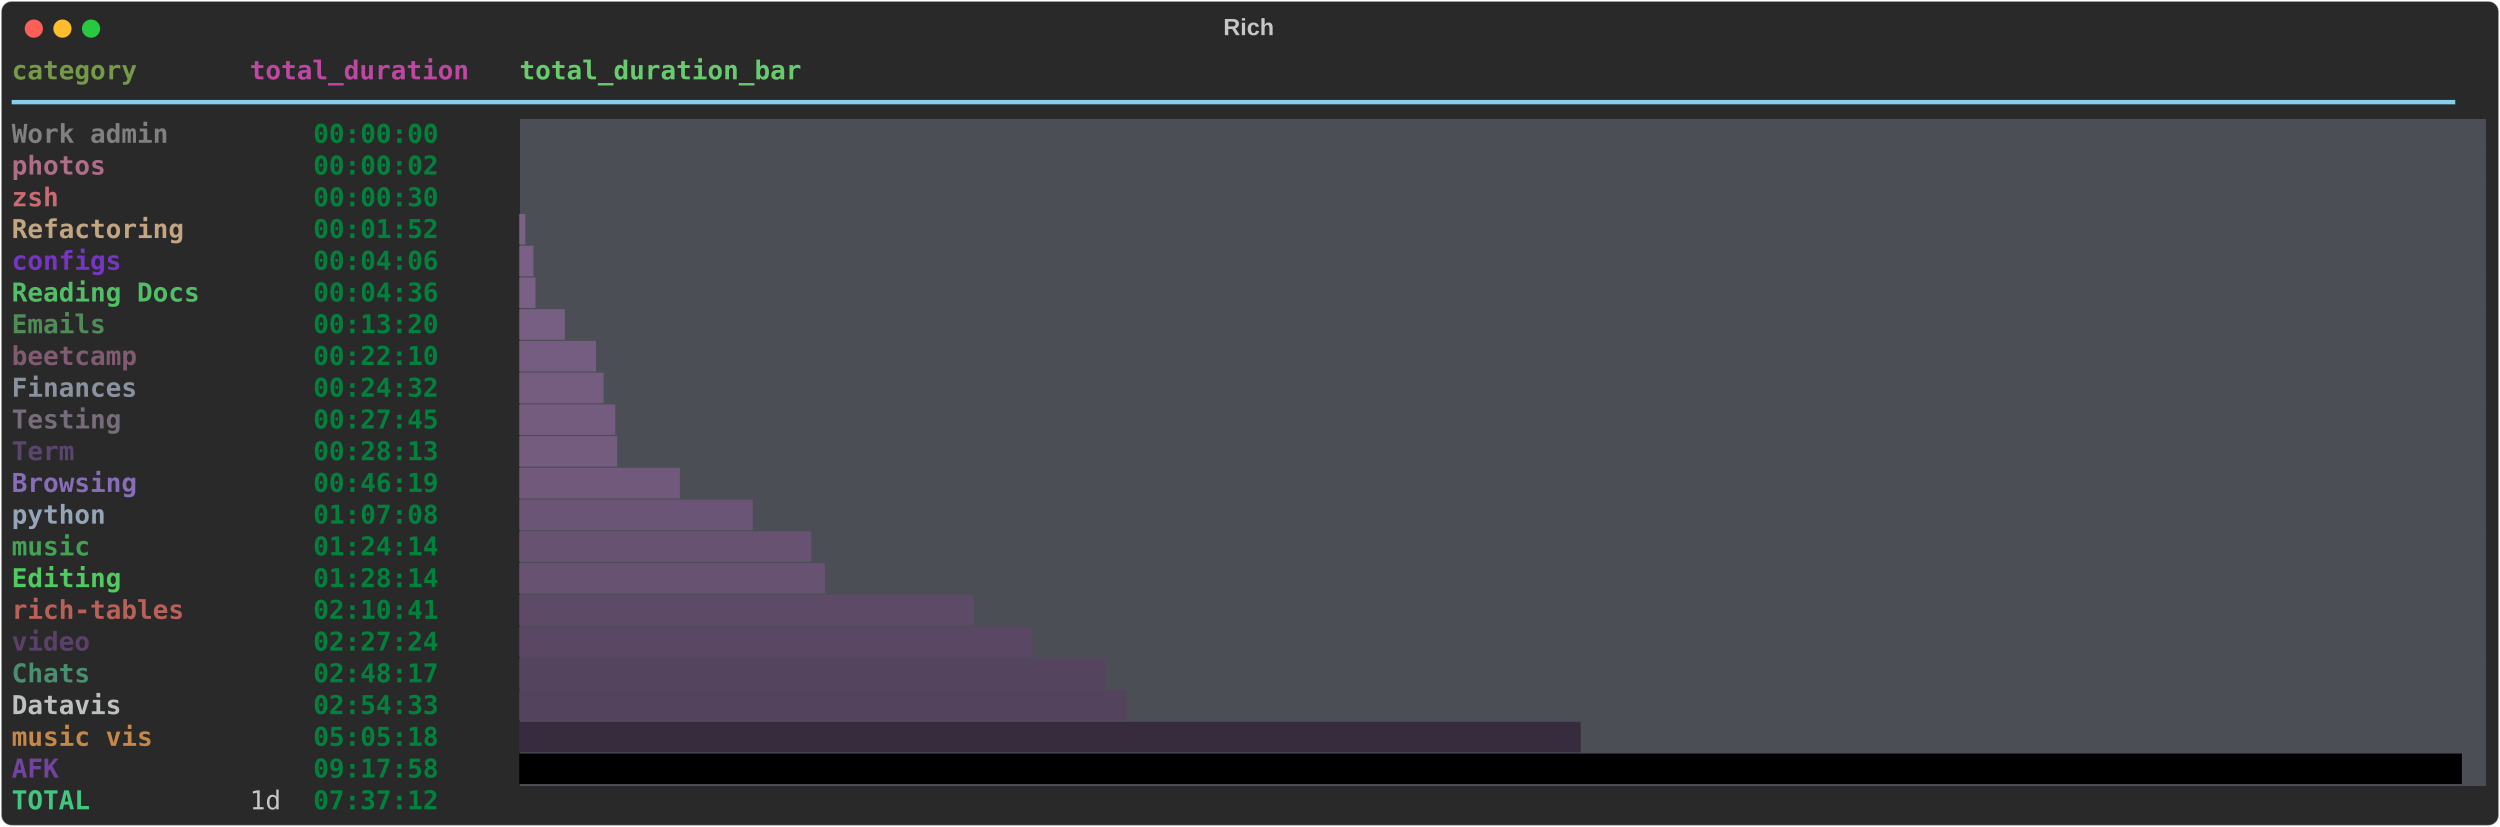
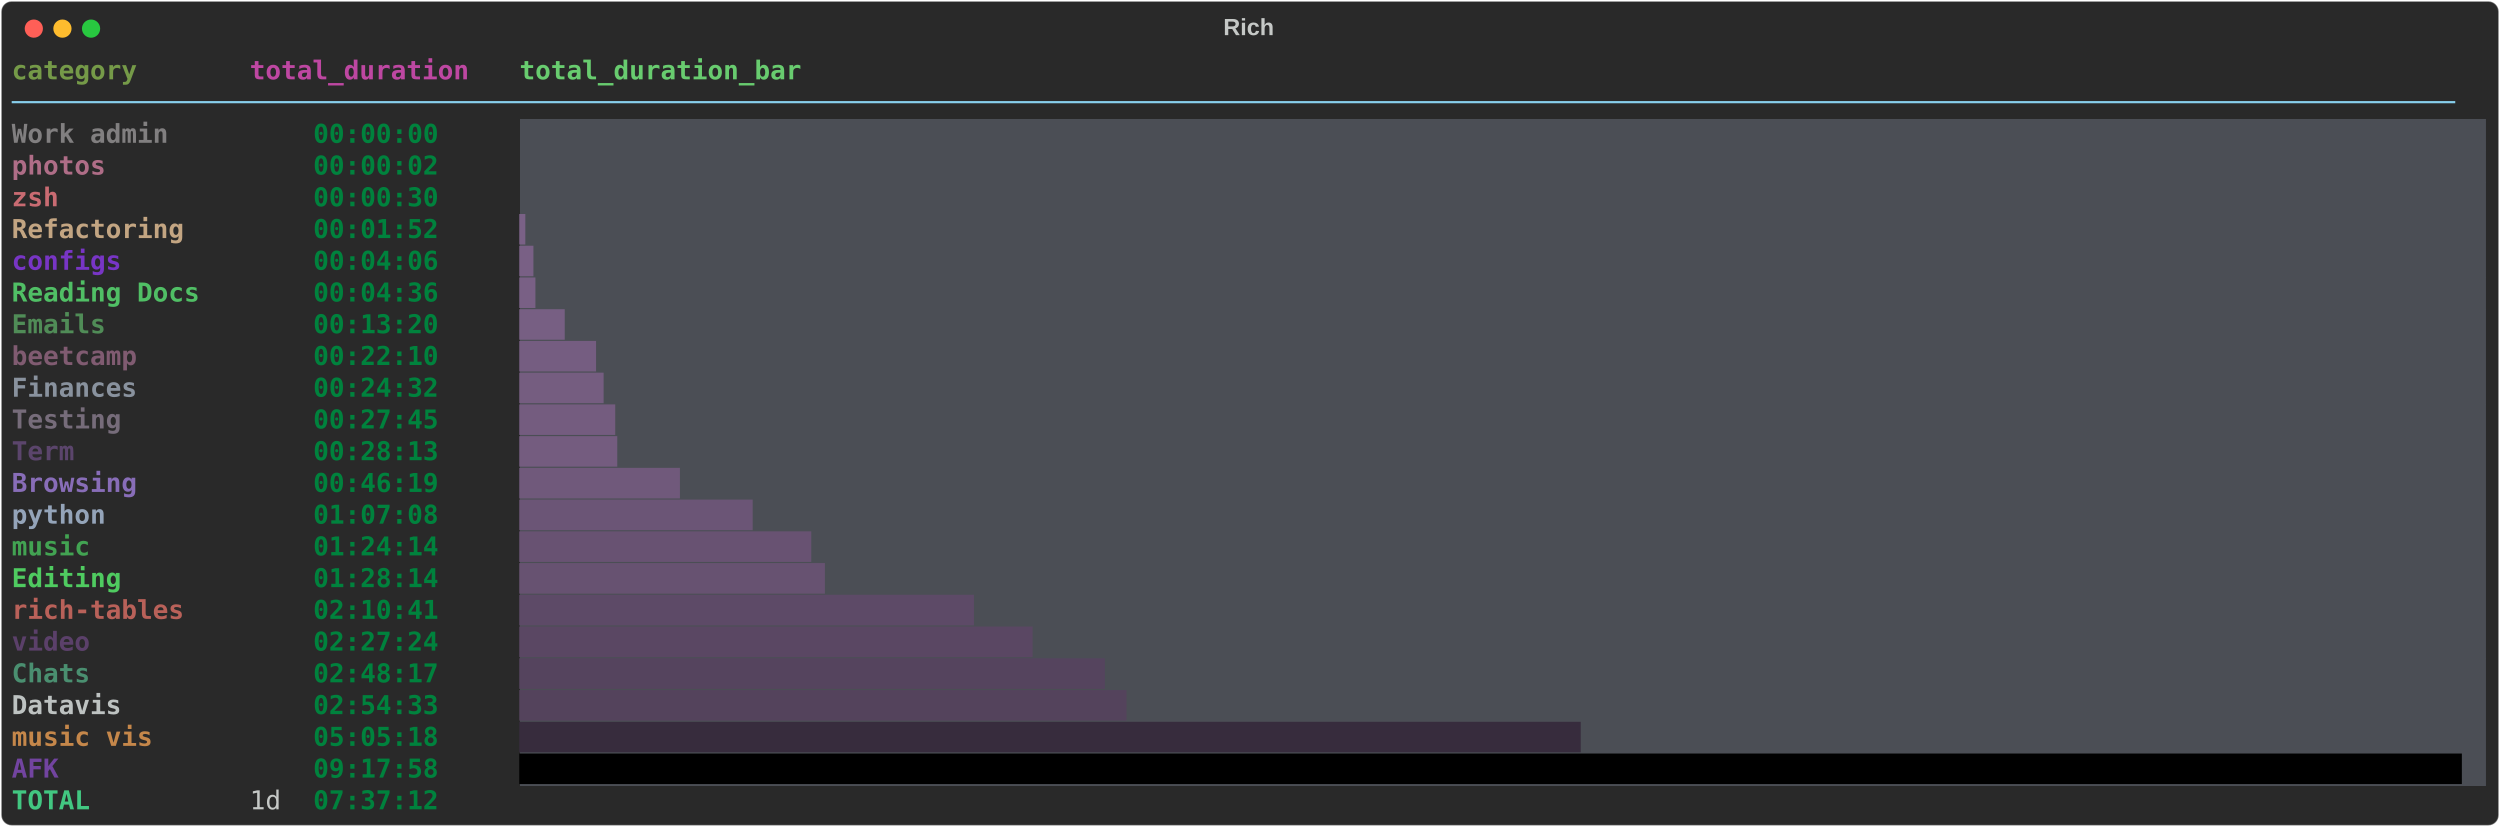
<svg xmlns="http://www.w3.org/2000/svg" class="rich-terminal" viewBox="0 0 1922 635.6">
  <style>

    @font-face {
        font-family: "Fira Code";
        src: local("FiraCode-Regular"),
                url("https://cdnjs.cloudflare.com/ajax/libs/firacode/6.2.0/woff2/FiraCode-Regular.woff2") format("woff2"),
                url("https://cdnjs.cloudflare.com/ajax/libs/firacode/6.2.0/woff/FiraCode-Regular.woff") format("woff");
        font-style: normal;
        font-weight: 400;
    }
    @font-face {
        font-family: "Fira Code";
        src: local("FiraCode-Bold"),
                url("https://cdnjs.cloudflare.com/ajax/libs/firacode/6.2.0/woff2/FiraCode-Bold.woff2") format("woff2"),
                url("https://cdnjs.cloudflare.com/ajax/libs/firacode/6.2.0/woff/FiraCode-Bold.woff") format("woff");
        font-style: bold;
        font-weight: 700;
    }

-     .terminal-1053152370-matrix {
+     .terminal-919655382-matrix {
        font-family: Fira Code, monospace;
        font-size: 20px;
        line-height: 24.4px;
        font-variant-east-asian: full-width;
    }

-     .terminal-1053152370-title {
+     .terminal-919655382-title {
        font-size: 18px;
        font-weight: bold;
        font-family: arial;
    }

-     .terminal-1053152370-r1 { fill: #759a48;font-weight: bold }
- .terminal-1053152370-r2 { fill: #87ceeb }
- .terminal-1053152370-r3 { fill: #be47a2;font-weight: bold }
- .terminal-1053152370-r4 { fill: #68cc6f;font-weight: bold }
- .terminal-1053152370-r5 { fill: #c5c8c6 }
- .terminal-1053152370-r6 { fill: #817f80;font-weight: bold }
- .terminal-1053152370-r7 { fill: #00823d;font-weight: bold }
- .terminal-1053152370-r8 { fill: #7a6186 }
- .terminal-1053152370-r9 { fill: #af6d87;font-weight: bold }
- .terminal-1053152370-r10 { fill: #c96b72;font-weight: bold }
- .terminal-1053152370-r11 { fill: #c3a582;font-weight: bold }
- .terminal-1053152370-r12 { fill: #7835c5;font-weight: bold }
- .terminal-1053152370-r13 { fill: #796085 }
- .terminal-1053152370-r14 { fill: #50bf65;font-weight: bold }
- .terminal-1053152370-r15 { fill: #508c57;font-weight: bold }
- .terminal-1053152370-r16 { fill: #775f83 }
- .terminal-1053152370-r17 { fill: #805b71;font-weight: bold }
- .terminal-1053152370-r18 { fill: #755d81 }
- .terminal-1053152370-r19 { fill: #89929e;font-weight: bold }
- .terminal-1053152370-r20 { fill: #755d80 }
- .terminal-1053152370-r21 { fill: #766c7a;font-weight: bold }
- .terminal-1053152370-r22 { fill: #745c7f }
- .terminal-1053152370-r23 { fill: #5b456c;font-weight: bold }
- .terminal-1053152370-r24 { fill: #886db8;font-weight: bold }
- .terminal-1053152370-r25 { fill: #70597b }
- .terminal-1053152370-r26 { fill: #94a4b9;font-weight: bold }
- .terminal-1053152370-r27 { fill: #6b5576 }
- .terminal-1053152370-r28 { fill: #42a352;font-weight: bold }
- .terminal-1053152370-r29 { fill: #685272 }
- .terminal-1053152370-r30 { fill: #4fcb60;font-weight: bold }
- .terminal-1053152370-r31 { fill: #675271 }
- .terminal-1053152370-r32 { fill: #b96159;font-weight: bold }
- .terminal-1053152370-r33 { fill: #5d4a67 }
- .terminal-1053152370-r34 { fill: #5b406a;font-weight: bold }
- .terminal-1053152370-r35 { fill: #5a4763 }
- .terminal-1053152370-r36 { fill: #4a8f70;font-weight: bold }
- .terminal-1053152370-r37 { fill: #55445e }
- .terminal-1053152370-r38 { fill: #bdc2c1;font-weight: bold }
- .terminal-1053152370-r39 { fill: #54435c }
- .terminal-1053152370-r40 { fill: #c5874a;font-weight: bold }
- .terminal-1053152370-r41 { fill: #372c3d }
- .terminal-1053152370-r42 { fill: #7244a0;font-weight: bold }
- .terminal-1053152370-r43 { fill: #000000 }
- .terminal-1053152370-r44 { fill: #42c781;font-weight: bold }
+     .terminal-919655382-r1 { fill: #759a48;font-weight: bold }
+ .terminal-919655382-r2 { fill: #87ceeb }
+ .terminal-919655382-r3 { fill: #be47a2;font-weight: bold }
+ .terminal-919655382-r4 { fill: #68cc6f;font-weight: bold }
+ .terminal-919655382-r5 { fill: #c5c8c6 }
+ .terminal-919655382-r6 { fill: #817f80;font-weight: bold }
+ .terminal-919655382-r7 { fill: #00823d;font-weight: bold }
+ .terminal-919655382-r8 { fill: #7a6186 }
+ .terminal-919655382-r9 { fill: #af6d87;font-weight: bold }
+ .terminal-919655382-r10 { fill: #c96b72;font-weight: bold }
+ .terminal-919655382-r11 { fill: #c3a582;font-weight: bold }
+ .terminal-919655382-r12 { fill: #7835c5;font-weight: bold }
+ .terminal-919655382-r13 { fill: #796085 }
+ .terminal-919655382-r14 { fill: #50bf65;font-weight: bold }
+ .terminal-919655382-r15 { fill: #508c57;font-weight: bold }
+ .terminal-919655382-r16 { fill: #775f83 }
+ .terminal-919655382-r17 { fill: #805b71;font-weight: bold }
+ .terminal-919655382-r18 { fill: #755d81 }
+ .terminal-919655382-r19 { fill: #89929e;font-weight: bold }
+ .terminal-919655382-r20 { fill: #755d80 }
+ .terminal-919655382-r21 { fill: #766c7a;font-weight: bold }
+ .terminal-919655382-r22 { fill: #745c7f }
+ .terminal-919655382-r23 { fill: #5b456c;font-weight: bold }
+ .terminal-919655382-r24 { fill: #886db8;font-weight: bold }
+ .terminal-919655382-r25 { fill: #70597b }
+ .terminal-919655382-r26 { fill: #94a4b9;font-weight: bold }
+ .terminal-919655382-r27 { fill: #6b5576 }
+ .terminal-919655382-r28 { fill: #42a352;font-weight: bold }
+ .terminal-919655382-r29 { fill: #685272 }
+ .terminal-919655382-r30 { fill: #4fcb60;font-weight: bold }
+ .terminal-919655382-r31 { fill: #675271 }
+ .terminal-919655382-r32 { fill: #b96159;font-weight: bold }
+ .terminal-919655382-r33 { fill: #5d4a67 }
+ .terminal-919655382-r34 { fill: #5b406a;font-weight: bold }
+ .terminal-919655382-r35 { fill: #5a4763 }
+ .terminal-919655382-r36 { fill: #4a8f70;font-weight: bold }
+ .terminal-919655382-r37 { fill: #55445e }
+ .terminal-919655382-r38 { fill: #bdc2c1;font-weight: bold }
+ .terminal-919655382-r39 { fill: #54435c }
+ .terminal-919655382-r40 { fill: #c5874a;font-weight: bold }
+ .terminal-919655382-r41 { fill: #372c3d }
+ .terminal-919655382-r42 { fill: #7244a0;font-weight: bold }
+ .terminal-919655382-r43 { fill: #000000 }
+ .terminal-919655382-r44 { fill: #42c781;font-weight: bold }
    </style>
  <defs>
-     <clipPath id="terminal-1053152370-clip-terminal">
+     <clipPath id="terminal-919655382-clip-terminal">
      <rect x="0" y="0" width="1902.2" height="584.6" />
    </clipPath>
-     <clipPath id="terminal-1053152370-line-0">
+     <clipPath id="terminal-919655382-line-0">
      <rect x="0" y="1.5" width="1903.2" height="24.65" />
    </clipPath>
-     <clipPath id="terminal-1053152370-line-1">
+     <clipPath id="terminal-919655382-line-1">
      <rect x="0" y="25.9" width="1903.2" height="24.65" />
    </clipPath>
-     <clipPath id="terminal-1053152370-line-2">
+     <clipPath id="terminal-919655382-line-2">
      <rect x="0" y="50.3" width="1903.2" height="24.65" />
    </clipPath>
-     <clipPath id="terminal-1053152370-line-3">
+     <clipPath id="terminal-919655382-line-3">
      <rect x="0" y="74.7" width="1903.2" height="24.65" />
    </clipPath>
-     <clipPath id="terminal-1053152370-line-4">
+     <clipPath id="terminal-919655382-line-4">
      <rect x="0" y="99.1" width="1903.2" height="24.65" />
    </clipPath>
-     <clipPath id="terminal-1053152370-line-5">
+     <clipPath id="terminal-919655382-line-5">
      <rect x="0" y="123.5" width="1903.2" height="24.65" />
    </clipPath>
-     <clipPath id="terminal-1053152370-line-6">
+     <clipPath id="terminal-919655382-line-6">
      <rect x="0" y="147.9" width="1903.2" height="24.65" />
    </clipPath>
-     <clipPath id="terminal-1053152370-line-7">
+     <clipPath id="terminal-919655382-line-7">
      <rect x="0" y="172.3" width="1903.2" height="24.65" />
    </clipPath>
-     <clipPath id="terminal-1053152370-line-8">
+     <clipPath id="terminal-919655382-line-8">
      <rect x="0" y="196.7" width="1903.2" height="24.65" />
    </clipPath>
-     <clipPath id="terminal-1053152370-line-9">
+     <clipPath id="terminal-919655382-line-9">
      <rect x="0" y="221.1" width="1903.2" height="24.65" />
    </clipPath>
-     <clipPath id="terminal-1053152370-line-10">
+     <clipPath id="terminal-919655382-line-10">
      <rect x="0" y="245.5" width="1903.2" height="24.65" />
    </clipPath>
-     <clipPath id="terminal-1053152370-line-11">
+     <clipPath id="terminal-919655382-line-11">
      <rect x="0" y="269.9" width="1903.2" height="24.65" />
    </clipPath>
-     <clipPath id="terminal-1053152370-line-12">
+     <clipPath id="terminal-919655382-line-12">
      <rect x="0" y="294.3" width="1903.2" height="24.65" />
    </clipPath>
-     <clipPath id="terminal-1053152370-line-13">
+     <clipPath id="terminal-919655382-line-13">
      <rect x="0" y="318.7" width="1903.2" height="24.65" />
    </clipPath>
-     <clipPath id="terminal-1053152370-line-14">
+     <clipPath id="terminal-919655382-line-14">
      <rect x="0" y="343.1" width="1903.2" height="24.65" />
    </clipPath>
-     <clipPath id="terminal-1053152370-line-15">
+     <clipPath id="terminal-919655382-line-15">
      <rect x="0" y="367.5" width="1903.2" height="24.65" />
    </clipPath>
-     <clipPath id="terminal-1053152370-line-16">
+     <clipPath id="terminal-919655382-line-16">
      <rect x="0" y="391.9" width="1903.2" height="24.65" />
    </clipPath>
-     <clipPath id="terminal-1053152370-line-17">
+     <clipPath id="terminal-919655382-line-17">
      <rect x="0" y="416.3" width="1903.2" height="24.65" />
    </clipPath>
-     <clipPath id="terminal-1053152370-line-18">
+     <clipPath id="terminal-919655382-line-18">
      <rect x="0" y="440.7" width="1903.2" height="24.65" />
    </clipPath>
-     <clipPath id="terminal-1053152370-line-19">
+     <clipPath id="terminal-919655382-line-19">
      <rect x="0" y="465.1" width="1903.2" height="24.65" />
    </clipPath>
-     <clipPath id="terminal-1053152370-line-20">
+     <clipPath id="terminal-919655382-line-20">
      <rect x="0" y="489.5" width="1903.2" height="24.65" />
    </clipPath>
-     <clipPath id="terminal-1053152370-line-21">
+     <clipPath id="terminal-919655382-line-21">
      <rect x="0" y="513.9" width="1903.2" height="24.65" />
    </clipPath>
-     <clipPath id="terminal-1053152370-line-22">
+     <clipPath id="terminal-919655382-line-22">
      <rect x="0" y="538.3" width="1903.2" height="24.65" />
    </clipPath>
  </defs>
  <rect fill="#292929" stroke="rgba(255,255,255,0.35)" stroke-width="1" x="1" y="1" width="1920" height="633.6" rx="8" />
-   <text class="terminal-1053152370-title" fill="#c5c8c6" text-anchor="middle" x="960" y="27">Rich</text>
+   <text class="terminal-919655382-title" fill="#c5c8c6" text-anchor="middle" x="960" y="27">Rich</text>
  <g transform="translate(26,22)">
    <circle cx="0" cy="0" r="7" fill="#ff5f57" />
    <circle cx="22" cy="0" r="7" fill="#febc2e" />
    <circle cx="44" cy="0" r="7" fill="#28c840" />
  </g>
-   <g transform="translate(9, 41)" clip-path="url(#terminal-1053152370-clip-terminal)">
+   <g transform="translate(9, 41)" clip-path="url(#terminal-919655382-clip-terminal)">
    <rect fill="#4b4e55" x="390.4" y="50.3" width="1512.8" height="24.65" shape-rendering="crispEdges" />
    <rect fill="#4b4e55" x="390.4" y="74.7" width="1512.8" height="24.65" shape-rendering="crispEdges" />
    <rect fill="#4b4e55" x="390.4" y="99.1" width="1512.8" height="24.65" shape-rendering="crispEdges" />
    <rect fill="#4b4e55" x="390.4" y="123.5" width="1512.8" height="24.65" shape-rendering="crispEdges" />
    <rect fill="#4b4e55" x="390.4" y="147.9" width="1512.8" height="24.65" shape-rendering="crispEdges" />
    <rect fill="#4b4e55" x="390.4" y="172.3" width="1512.8" height="24.65" shape-rendering="crispEdges" />
    <rect fill="#4b4e55" x="390.4" y="196.7" width="1512.8" height="24.65" shape-rendering="crispEdges" />
    <rect fill="#4b4e55" x="390.4" y="221.1" width="1512.8" height="24.65" shape-rendering="crispEdges" />
    <rect fill="#4b4e55" x="390.4" y="245.5" width="1512.8" height="24.65" shape-rendering="crispEdges" />
    <rect fill="#4b4e55" x="390.4" y="269.9" width="1512.8" height="24.65" shape-rendering="crispEdges" />
    <rect fill="#4b4e55" x="390.4" y="294.3" width="1512.8" height="24.65" shape-rendering="crispEdges" />
    <rect fill="#4b4e55" x="390.4" y="318.7" width="1512.8" height="24.65" shape-rendering="crispEdges" />
    <rect fill="#4b4e55" x="390.4" y="343.1" width="1512.8" height="24.65" shape-rendering="crispEdges" />
    <rect fill="#4b4e55" x="390.4" y="367.5" width="1512.8" height="24.65" shape-rendering="crispEdges" />
    <rect fill="#4b4e55" x="390.4" y="391.9" width="1512.8" height="24.65" shape-rendering="crispEdges" />
    <rect fill="#4b4e55" x="390.4" y="416.3" width="1512.8" height="24.65" shape-rendering="crispEdges" />
    <rect fill="#4b4e55" x="390.4" y="440.7" width="1512.8" height="24.65" shape-rendering="crispEdges" />
    <rect fill="#4b4e55" x="390.4" y="465.1" width="1512.8" height="24.65" shape-rendering="crispEdges" />
    <rect fill="#4b4e55" x="390.4" y="489.5" width="1512.8" height="24.65" shape-rendering="crispEdges" />
    <rect fill="#4b4e55" x="390.4" y="513.9" width="1512.8" height="24.65" shape-rendering="crispEdges" />
    <rect fill="#4b4e55" x="390.4" y="538.3" width="1512.8" height="24.65" shape-rendering="crispEdges" />
-     <g class="terminal-1053152370-matrix">
-       <text class="terminal-1053152370-r1" x="0" y="20" textLength="146.4" clip-path="url(#terminal-1053152370-line-0)">category    </text>
-       <text class="terminal-1053152370-r3" x="183" y="20" textLength="170.8" clip-path="url(#terminal-1053152370-line-0)">total_duration</text>
-       <text class="terminal-1053152370-r4" x="390.4" y="20" textLength="1512.8" clip-path="url(#terminal-1053152370-line-0)">total_duration_bar                                                                                                          </text>
-       <text class="terminal-1053152370-r5" x="1903.2" y="20" textLength="12.2" clip-path="url(#terminal-1053152370-line-0)">
- </text>
-       <text class="terminal-1053152370-r2" x="0" y="44.4" textLength="1903.2" clip-path="url(#terminal-1053152370-line-1)">━━━━━━━━━━━━━━━━━━━━━━━━━━━━━━━━━━━━━━━━━━━━━━━━━━━━━━━━━━━━━━━━━━━━━━━━━━━━━━━━━━━━━━━━━━━━━━━━━━━━━━━━━━━━━━━━━━━━━━━━━━━━━━━━━━━━━━━━━━━━━━━━━━━━━━━━━━━━</text>
-       <text class="terminal-1053152370-r5" x="1903.2" y="44.4" textLength="12.2" clip-path="url(#terminal-1053152370-line-1)">
- </text>
-       <text class="terminal-1053152370-r6" x="0" y="68.8" textLength="122" clip-path="url(#terminal-1053152370-line-2)">Work admin</text>
-       <text class="terminal-1053152370-r7" x="231.8" y="68.8" textLength="97.6" clip-path="url(#terminal-1053152370-line-2)">00:00:00</text>
-       <text class="terminal-1053152370-r5" x="1903.2" y="68.8" textLength="12.2" clip-path="url(#terminal-1053152370-line-2)">
- </text>
-       <text class="terminal-1053152370-r9" x="0" y="93.2" textLength="73.2" clip-path="url(#terminal-1053152370-line-3)">photos</text>
-       <text class="terminal-1053152370-r7" x="231.8" y="93.2" textLength="97.6" clip-path="url(#terminal-1053152370-line-3)">00:00:02</text>
-       <text class="terminal-1053152370-r5" x="1903.2" y="93.2" textLength="12.2" clip-path="url(#terminal-1053152370-line-3)">
- </text>
-       <text class="terminal-1053152370-r10" x="0" y="117.6" textLength="36.6" clip-path="url(#terminal-1053152370-line-4)">zsh</text>
-       <text class="terminal-1053152370-r7" x="231.8" y="117.6" textLength="97.6" clip-path="url(#terminal-1053152370-line-4)">00:00:30</text>
-       <text class="terminal-1053152370-r5" x="1903.2" y="117.6" textLength="12.2" clip-path="url(#terminal-1053152370-line-4)">
- </text>
-       <text class="terminal-1053152370-r11" x="0" y="142" textLength="134.2" clip-path="url(#terminal-1053152370-line-5)">Refactoring</text>
-       <text class="terminal-1053152370-r7" x="231.8" y="142" textLength="97.6" clip-path="url(#terminal-1053152370-line-5)">00:01:52</text>
-       <text class="terminal-1053152370-r8" x="390.4" y="142" textLength="1512.8" clip-path="url(#terminal-1053152370-line-5)">▍                                                                                                                           </text>
-       <text class="terminal-1053152370-r5" x="1903.2" y="142" textLength="12.2" clip-path="url(#terminal-1053152370-line-5)">
- </text>
-       <text class="terminal-1053152370-r12" x="0" y="166.4" textLength="85.4" clip-path="url(#terminal-1053152370-line-6)">configs</text>
-       <text class="terminal-1053152370-r7" x="231.8" y="166.4" textLength="97.6" clip-path="url(#terminal-1053152370-line-6)">00:04:06</text>
-       <text class="terminal-1053152370-r13" x="390.4" y="166.4" textLength="1512.8" clip-path="url(#terminal-1053152370-line-6)">▉                                                                                                                           </text>
-       <text class="terminal-1053152370-r5" x="1903.2" y="166.4" textLength="12.2" clip-path="url(#terminal-1053152370-line-6)">
- </text>
-       <text class="terminal-1053152370-r14" x="0" y="190.8" textLength="146.4" clip-path="url(#terminal-1053152370-line-7)">Reading Docs</text>
-       <text class="terminal-1053152370-r7" x="231.8" y="190.8" textLength="97.6" clip-path="url(#terminal-1053152370-line-7)">00:04:36</text>
-       <text class="terminal-1053152370-r13" x="390.4" y="190.8" textLength="1512.8" clip-path="url(#terminal-1053152370-line-7)">█                                                                                                                           </text>
-       <text class="terminal-1053152370-r5" x="1903.2" y="190.8" textLength="12.2" clip-path="url(#terminal-1053152370-line-7)">
- </text>
-       <text class="terminal-1053152370-r15" x="0" y="215.2" textLength="73.2" clip-path="url(#terminal-1053152370-line-8)">Emails</text>
-       <text class="terminal-1053152370-r7" x="231.8" y="215.2" textLength="97.6" clip-path="url(#terminal-1053152370-line-8)">00:13:20</text>
-       <text class="terminal-1053152370-r16" x="390.4" y="215.2" textLength="1512.8" clip-path="url(#terminal-1053152370-line-8)">██▉                                                                                                                         </text>
-       <text class="terminal-1053152370-r5" x="1903.2" y="215.2" textLength="12.2" clip-path="url(#terminal-1053152370-line-8)">
- </text>
-       <text class="terminal-1053152370-r17" x="0" y="239.6" textLength="97.6" clip-path="url(#terminal-1053152370-line-9)">beetcamp</text>
-       <text class="terminal-1053152370-r7" x="231.8" y="239.6" textLength="97.6" clip-path="url(#terminal-1053152370-line-9)">00:22:10</text>
-       <text class="terminal-1053152370-r18" x="390.4" y="239.6" textLength="1512.8" clip-path="url(#terminal-1053152370-line-9)">████▉                                                                                                                       </text>
-       <text class="terminal-1053152370-r5" x="1903.2" y="239.6" textLength="12.2" clip-path="url(#terminal-1053152370-line-9)">
- </text>
-       <text class="terminal-1053152370-r19" x="0" y="264" textLength="97.6" clip-path="url(#terminal-1053152370-line-10)">Finances</text>
-       <text class="terminal-1053152370-r7" x="231.8" y="264" textLength="97.6" clip-path="url(#terminal-1053152370-line-10)">00:24:32</text>
-       <text class="terminal-1053152370-r20" x="390.4" y="264" textLength="1512.8" clip-path="url(#terminal-1053152370-line-10)">█████▍                                                                                                                      </text>
-       <text class="terminal-1053152370-r5" x="1903.2" y="264" textLength="12.2" clip-path="url(#terminal-1053152370-line-10)">
- </text>
-       <text class="terminal-1053152370-r21" x="0" y="288.4" textLength="85.4" clip-path="url(#terminal-1053152370-line-11)">Testing</text>
-       <text class="terminal-1053152370-r7" x="231.8" y="288.4" textLength="97.6" clip-path="url(#terminal-1053152370-line-11)">00:27:45</text>
-       <text class="terminal-1053152370-r22" x="390.4" y="288.4" textLength="1512.8" clip-path="url(#terminal-1053152370-line-11)">██████▏                                                                                                                     </text>
-       <text class="terminal-1053152370-r5" x="1903.2" y="288.4" textLength="12.2" clip-path="url(#terminal-1053152370-line-11)">
- </text>
-       <text class="terminal-1053152370-r23" x="0" y="312.8" textLength="48.8" clip-path="url(#terminal-1053152370-line-12)">Term</text>
-       <text class="terminal-1053152370-r7" x="231.8" y="312.8" textLength="97.6" clip-path="url(#terminal-1053152370-line-12)">00:28:13</text>
-       <text class="terminal-1053152370-r22" x="390.4" y="312.8" textLength="1512.8" clip-path="url(#terminal-1053152370-line-12)">██████▎                                                                                                                     </text>
-       <text class="terminal-1053152370-r5" x="1903.2" y="312.8" textLength="12.2" clip-path="url(#terminal-1053152370-line-12)">
- </text>
-       <text class="terminal-1053152370-r24" x="0" y="337.2" textLength="97.6" clip-path="url(#terminal-1053152370-line-13)">Browsing</text>
-       <text class="terminal-1053152370-r7" x="231.8" y="337.2" textLength="97.6" clip-path="url(#terminal-1053152370-line-13)">00:46:19</text>
-       <text class="terminal-1053152370-r25" x="390.4" y="337.2" textLength="1512.8" clip-path="url(#terminal-1053152370-line-13)">██████████▎                                                                                                                 </text>
-       <text class="terminal-1053152370-r5" x="1903.2" y="337.2" textLength="12.2" clip-path="url(#terminal-1053152370-line-13)">
- </text>
-       <text class="terminal-1053152370-r26" x="0" y="361.6" textLength="73.2" clip-path="url(#terminal-1053152370-line-14)">python</text>
-       <text class="terminal-1053152370-r7" x="231.8" y="361.6" textLength="97.6" clip-path="url(#terminal-1053152370-line-14)">01:07:08</text>
-       <text class="terminal-1053152370-r27" x="390.4" y="361.6" textLength="1512.8" clip-path="url(#terminal-1053152370-line-14)">██████████████▉                                                                                                             </text>
-       <text class="terminal-1053152370-r5" x="1903.2" y="361.6" textLength="12.2" clip-path="url(#terminal-1053152370-line-14)">
- </text>
-       <text class="terminal-1053152370-r28" x="0" y="386" textLength="61" clip-path="url(#terminal-1053152370-line-15)">music</text>
-       <text class="terminal-1053152370-r7" x="231.8" y="386" textLength="97.6" clip-path="url(#terminal-1053152370-line-15)">01:24:14</text>
-       <text class="terminal-1053152370-r29" x="390.4" y="386" textLength="1512.8" clip-path="url(#terminal-1053152370-line-15)">██████████████████▋                                                                                                         </text>
-       <text class="terminal-1053152370-r5" x="1903.2" y="386" textLength="12.2" clip-path="url(#terminal-1053152370-line-15)">
- </text>
-       <text class="terminal-1053152370-r30" x="0" y="410.4" textLength="85.4" clip-path="url(#terminal-1053152370-line-16)">Editing</text>
-       <text class="terminal-1053152370-r7" x="231.8" y="410.4" textLength="97.6" clip-path="url(#terminal-1053152370-line-16)">01:28:14</text>
-       <text class="terminal-1053152370-r31" x="390.4" y="410.4" textLength="1512.8" clip-path="url(#terminal-1053152370-line-16)">███████████████████▌                                                                                                        </text>
-       <text class="terminal-1053152370-r5" x="1903.2" y="410.4" textLength="12.2" clip-path="url(#terminal-1053152370-line-16)">
- </text>
-       <text class="terminal-1053152370-r32" x="0" y="434.8" textLength="134.2" clip-path="url(#terminal-1053152370-line-17)">rich-tables</text>
-       <text class="terminal-1053152370-r7" x="231.8" y="434.8" textLength="97.6" clip-path="url(#terminal-1053152370-line-17)">02:10:41</text>
-       <text class="terminal-1053152370-r33" x="390.4" y="434.8" textLength="1512.8" clip-path="url(#terminal-1053152370-line-17)">█████████████████████████████                                                                                               </text>
-       <text class="terminal-1053152370-r5" x="1903.2" y="434.8" textLength="12.2" clip-path="url(#terminal-1053152370-line-17)">
- </text>
-       <text class="terminal-1053152370-r34" x="0" y="459.2" textLength="61" clip-path="url(#terminal-1053152370-line-18)">video</text>
-       <text class="terminal-1053152370-r7" x="231.8" y="459.2" textLength="97.6" clip-path="url(#terminal-1053152370-line-18)">02:27:24</text>
-       <text class="terminal-1053152370-r35" x="390.4" y="459.2" textLength="1512.8" clip-path="url(#terminal-1053152370-line-18)">████████████████████████████████▊                                                                                           </text>
-       <text class="terminal-1053152370-r5" x="1903.2" y="459.2" textLength="12.2" clip-path="url(#terminal-1053152370-line-18)">
- </text>
-       <text class="terminal-1053152370-r36" x="0" y="483.6" textLength="61" clip-path="url(#terminal-1053152370-line-19)">Chats</text>
-       <text class="terminal-1053152370-r7" x="231.8" y="483.6" textLength="97.6" clip-path="url(#terminal-1053152370-line-19)">02:48:17</text>
-       <text class="terminal-1053152370-r37" x="390.4" y="483.6" textLength="1512.8" clip-path="url(#terminal-1053152370-line-19)">█████████████████████████████████████▍                                                                                      </text>
-       <text class="terminal-1053152370-r5" x="1903.2" y="483.6" textLength="12.2" clip-path="url(#terminal-1053152370-line-19)">
- </text>
-       <text class="terminal-1053152370-r38" x="0" y="508" textLength="85.4" clip-path="url(#terminal-1053152370-line-20)">Datavis</text>
-       <text class="terminal-1053152370-r7" x="231.8" y="508" textLength="97.6" clip-path="url(#terminal-1053152370-line-20)">02:54:33</text>
-       <text class="terminal-1053152370-r39" x="390.4" y="508" textLength="1512.8" clip-path="url(#terminal-1053152370-line-20)">██████████████████████████████████████▊                                                                                     </text>
-       <text class="terminal-1053152370-r5" x="1903.2" y="508" textLength="12.2" clip-path="url(#terminal-1053152370-line-20)">
- </text>
-       <text class="terminal-1053152370-r40" x="0" y="532.4" textLength="109.8" clip-path="url(#terminal-1053152370-line-21)">music vis</text>
-       <text class="terminal-1053152370-r7" x="231.8" y="532.4" textLength="97.6" clip-path="url(#terminal-1053152370-line-21)">05:05:18</text>
-       <text class="terminal-1053152370-r41" x="390.4" y="532.4" textLength="1512.8" clip-path="url(#terminal-1053152370-line-21)">███████████████████████████████████████████████████████████████████▊                                                        </text>
-       <text class="terminal-1053152370-r5" x="1903.2" y="532.4" textLength="12.2" clip-path="url(#terminal-1053152370-line-21)">
- </text>
-       <text class="terminal-1053152370-r42" x="0" y="556.8" textLength="36.6" clip-path="url(#terminal-1053152370-line-22)">AFK</text>
-       <text class="terminal-1053152370-r7" x="231.8" y="556.8" textLength="97.6" clip-path="url(#terminal-1053152370-line-22)">09:17:58</text>
-       <text class="terminal-1053152370-r43" x="390.4" y="556.8" textLength="1512.8" clip-path="url(#terminal-1053152370-line-22)">████████████████████████████████████████████████████████████████████████████████████████████████████████████████████████████</text>
-       <text class="terminal-1053152370-r5" x="1903.2" y="556.8" textLength="12.2" clip-path="url(#terminal-1053152370-line-22)">
- </text>
-       <text class="terminal-1053152370-r44" x="0" y="581.2" textLength="61" clip-path="url(#terminal-1053152370-line-23)">TOTAL</text>
-       <text class="terminal-1053152370-r5" x="183" y="581.2" textLength="48.8" clip-path="url(#terminal-1053152370-line-23)"> 1d </text>
-       <text class="terminal-1053152370-r7" x="231.8" y="581.2" textLength="97.6" clip-path="url(#terminal-1053152370-line-23)">07:37:12</text>
-       <text class="terminal-1053152370-r5" x="1903.2" y="581.2" textLength="12.2" clip-path="url(#terminal-1053152370-line-23)">
+     <g class="terminal-919655382-matrix">
+       <text class="terminal-919655382-r1" x="0" y="20" textLength="146.4" clip-path="url(#terminal-919655382-line-0)">category    </text>
+       <text class="terminal-919655382-r3" x="183" y="20" textLength="170.8" clip-path="url(#terminal-919655382-line-0)">total_duration</text>
+       <text class="terminal-919655382-r4" x="390.4" y="20" textLength="1512.8" clip-path="url(#terminal-919655382-line-0)">total_duration_bar                                                                                                          </text>
+       <text class="terminal-919655382-r5" x="1903.2" y="20" textLength="12.2" clip-path="url(#terminal-919655382-line-0)">
+ </text>
+       <text class="terminal-919655382-r2" x="0" y="44.4" textLength="1903.2" clip-path="url(#terminal-919655382-line-1)">────────────────────────────────────────────────────────────────────────────────────────────────────────────────────────────────────────────────────────────</text>
+       <text class="terminal-919655382-r5" x="1903.2" y="44.4" textLength="12.2" clip-path="url(#terminal-919655382-line-1)">
+ </text>
+       <text class="terminal-919655382-r6" x="0" y="68.8" textLength="122" clip-path="url(#terminal-919655382-line-2)">Work admin</text>
+       <text class="terminal-919655382-r7" x="231.8" y="68.8" textLength="97.6" clip-path="url(#terminal-919655382-line-2)">00:00:00</text>
+       <text class="terminal-919655382-r5" x="1903.2" y="68.8" textLength="12.2" clip-path="url(#terminal-919655382-line-2)">
+ </text>
+       <text class="terminal-919655382-r9" x="0" y="93.2" textLength="73.2" clip-path="url(#terminal-919655382-line-3)">photos</text>
+       <text class="terminal-919655382-r7" x="231.8" y="93.2" textLength="97.6" clip-path="url(#terminal-919655382-line-3)">00:00:02</text>
+       <text class="terminal-919655382-r5" x="1903.2" y="93.2" textLength="12.2" clip-path="url(#terminal-919655382-line-3)">
+ </text>
+       <text class="terminal-919655382-r10" x="0" y="117.6" textLength="36.6" clip-path="url(#terminal-919655382-line-4)">zsh</text>
+       <text class="terminal-919655382-r7" x="231.8" y="117.6" textLength="97.6" clip-path="url(#terminal-919655382-line-4)">00:00:30</text>
+       <text class="terminal-919655382-r5" x="1903.2" y="117.6" textLength="12.2" clip-path="url(#terminal-919655382-line-4)">
+ </text>
+       <text class="terminal-919655382-r11" x="0" y="142" textLength="134.2" clip-path="url(#terminal-919655382-line-5)">Refactoring</text>
+       <text class="terminal-919655382-r7" x="231.8" y="142" textLength="97.6" clip-path="url(#terminal-919655382-line-5)">00:01:52</text>
+       <text class="terminal-919655382-r8" x="390.4" y="142" textLength="1512.8" clip-path="url(#terminal-919655382-line-5)">▍                                                                                                                           </text>
+       <text class="terminal-919655382-r5" x="1903.2" y="142" textLength="12.2" clip-path="url(#terminal-919655382-line-5)">
+ </text>
+       <text class="terminal-919655382-r12" x="0" y="166.4" textLength="85.4" clip-path="url(#terminal-919655382-line-6)">configs</text>
+       <text class="terminal-919655382-r7" x="231.8" y="166.4" textLength="97.6" clip-path="url(#terminal-919655382-line-6)">00:04:06</text>
+       <text class="terminal-919655382-r13" x="390.4" y="166.4" textLength="1512.8" clip-path="url(#terminal-919655382-line-6)">▉                                                                                                                           </text>
+       <text class="terminal-919655382-r5" x="1903.2" y="166.4" textLength="12.2" clip-path="url(#terminal-919655382-line-6)">
+ </text>
+       <text class="terminal-919655382-r14" x="0" y="190.8" textLength="146.4" clip-path="url(#terminal-919655382-line-7)">Reading Docs</text>
+       <text class="terminal-919655382-r7" x="231.8" y="190.8" textLength="97.6" clip-path="url(#terminal-919655382-line-7)">00:04:36</text>
+       <text class="terminal-919655382-r13" x="390.4" y="190.8" textLength="1512.8" clip-path="url(#terminal-919655382-line-7)">█                                                                                                                           </text>
+       <text class="terminal-919655382-r5" x="1903.2" y="190.8" textLength="12.2" clip-path="url(#terminal-919655382-line-7)">
+ </text>
+       <text class="terminal-919655382-r15" x="0" y="215.2" textLength="73.2" clip-path="url(#terminal-919655382-line-8)">Emails</text>
+       <text class="terminal-919655382-r7" x="231.8" y="215.2" textLength="97.6" clip-path="url(#terminal-919655382-line-8)">00:13:20</text>
+       <text class="terminal-919655382-r16" x="390.4" y="215.2" textLength="1512.8" clip-path="url(#terminal-919655382-line-8)">██▉                                                                                                                         </text>
+       <text class="terminal-919655382-r5" x="1903.2" y="215.2" textLength="12.2" clip-path="url(#terminal-919655382-line-8)">
+ </text>
+       <text class="terminal-919655382-r17" x="0" y="239.6" textLength="97.6" clip-path="url(#terminal-919655382-line-9)">beetcamp</text>
+       <text class="terminal-919655382-r7" x="231.8" y="239.6" textLength="97.6" clip-path="url(#terminal-919655382-line-9)">00:22:10</text>
+       <text class="terminal-919655382-r18" x="390.4" y="239.6" textLength="1512.8" clip-path="url(#terminal-919655382-line-9)">████▉                                                                                                                       </text>
+       <text class="terminal-919655382-r5" x="1903.2" y="239.6" textLength="12.2" clip-path="url(#terminal-919655382-line-9)">
+ </text>
+       <text class="terminal-919655382-r19" x="0" y="264" textLength="97.6" clip-path="url(#terminal-919655382-line-10)">Finances</text>
+       <text class="terminal-919655382-r7" x="231.8" y="264" textLength="97.6" clip-path="url(#terminal-919655382-line-10)">00:24:32</text>
+       <text class="terminal-919655382-r20" x="390.4" y="264" textLength="1512.8" clip-path="url(#terminal-919655382-line-10)">█████▍                                                                                                                      </text>
+       <text class="terminal-919655382-r5" x="1903.2" y="264" textLength="12.2" clip-path="url(#terminal-919655382-line-10)">
+ </text>
+       <text class="terminal-919655382-r21" x="0" y="288.4" textLength="85.4" clip-path="url(#terminal-919655382-line-11)">Testing</text>
+       <text class="terminal-919655382-r7" x="231.8" y="288.4" textLength="97.6" clip-path="url(#terminal-919655382-line-11)">00:27:45</text>
+       <text class="terminal-919655382-r22" x="390.4" y="288.4" textLength="1512.8" clip-path="url(#terminal-919655382-line-11)">██████▏                                                                                                                     </text>
+       <text class="terminal-919655382-r5" x="1903.2" y="288.4" textLength="12.2" clip-path="url(#terminal-919655382-line-11)">
+ </text>
+       <text class="terminal-919655382-r23" x="0" y="312.8" textLength="48.8" clip-path="url(#terminal-919655382-line-12)">Term</text>
+       <text class="terminal-919655382-r7" x="231.8" y="312.8" textLength="97.6" clip-path="url(#terminal-919655382-line-12)">00:28:13</text>
+       <text class="terminal-919655382-r22" x="390.4" y="312.8" textLength="1512.8" clip-path="url(#terminal-919655382-line-12)">██████▎                                                                                                                     </text>
+       <text class="terminal-919655382-r5" x="1903.2" y="312.8" textLength="12.2" clip-path="url(#terminal-919655382-line-12)">
+ </text>
+       <text class="terminal-919655382-r24" x="0" y="337.2" textLength="97.6" clip-path="url(#terminal-919655382-line-13)">Browsing</text>
+       <text class="terminal-919655382-r7" x="231.8" y="337.2" textLength="97.6" clip-path="url(#terminal-919655382-line-13)">00:46:19</text>
+       <text class="terminal-919655382-r25" x="390.4" y="337.2" textLength="1512.8" clip-path="url(#terminal-919655382-line-13)">██████████▎                                                                                                                 </text>
+       <text class="terminal-919655382-r5" x="1903.2" y="337.2" textLength="12.2" clip-path="url(#terminal-919655382-line-13)">
+ </text>
+       <text class="terminal-919655382-r26" x="0" y="361.6" textLength="73.2" clip-path="url(#terminal-919655382-line-14)">python</text>
+       <text class="terminal-919655382-r7" x="231.8" y="361.6" textLength="97.6" clip-path="url(#terminal-919655382-line-14)">01:07:08</text>
+       <text class="terminal-919655382-r27" x="390.4" y="361.6" textLength="1512.8" clip-path="url(#terminal-919655382-line-14)">██████████████▉                                                                                                             </text>
+       <text class="terminal-919655382-r5" x="1903.2" y="361.6" textLength="12.2" clip-path="url(#terminal-919655382-line-14)">
+ </text>
+       <text class="terminal-919655382-r28" x="0" y="386" textLength="61" clip-path="url(#terminal-919655382-line-15)">music</text>
+       <text class="terminal-919655382-r7" x="231.8" y="386" textLength="97.6" clip-path="url(#terminal-919655382-line-15)">01:24:14</text>
+       <text class="terminal-919655382-r29" x="390.4" y="386" textLength="1512.8" clip-path="url(#terminal-919655382-line-15)">██████████████████▋                                                                                                         </text>
+       <text class="terminal-919655382-r5" x="1903.2" y="386" textLength="12.2" clip-path="url(#terminal-919655382-line-15)">
+ </text>
+       <text class="terminal-919655382-r30" x="0" y="410.4" textLength="85.4" clip-path="url(#terminal-919655382-line-16)">Editing</text>
+       <text class="terminal-919655382-r7" x="231.8" y="410.4" textLength="97.6" clip-path="url(#terminal-919655382-line-16)">01:28:14</text>
+       <text class="terminal-919655382-r31" x="390.4" y="410.4" textLength="1512.8" clip-path="url(#terminal-919655382-line-16)">███████████████████▌                                                                                                        </text>
+       <text class="terminal-919655382-r5" x="1903.2" y="410.4" textLength="12.2" clip-path="url(#terminal-919655382-line-16)">
+ </text>
+       <text class="terminal-919655382-r32" x="0" y="434.8" textLength="134.2" clip-path="url(#terminal-919655382-line-17)">rich-tables</text>
+       <text class="terminal-919655382-r7" x="231.8" y="434.8" textLength="97.6" clip-path="url(#terminal-919655382-line-17)">02:10:41</text>
+       <text class="terminal-919655382-r33" x="390.4" y="434.8" textLength="1512.8" clip-path="url(#terminal-919655382-line-17)">█████████████████████████████                                                                                               </text>
+       <text class="terminal-919655382-r5" x="1903.2" y="434.8" textLength="12.2" clip-path="url(#terminal-919655382-line-17)">
+ </text>
+       <text class="terminal-919655382-r34" x="0" y="459.2" textLength="61" clip-path="url(#terminal-919655382-line-18)">video</text>
+       <text class="terminal-919655382-r7" x="231.8" y="459.2" textLength="97.6" clip-path="url(#terminal-919655382-line-18)">02:27:24</text>
+       <text class="terminal-919655382-r35" x="390.4" y="459.2" textLength="1512.8" clip-path="url(#terminal-919655382-line-18)">████████████████████████████████▊                                                                                           </text>
+       <text class="terminal-919655382-r5" x="1903.2" y="459.2" textLength="12.2" clip-path="url(#terminal-919655382-line-18)">
+ </text>
+       <text class="terminal-919655382-r36" x="0" y="483.6" textLength="61" clip-path="url(#terminal-919655382-line-19)">Chats</text>
+       <text class="terminal-919655382-r7" x="231.8" y="483.6" textLength="97.6" clip-path="url(#terminal-919655382-line-19)">02:48:17</text>
+       <text class="terminal-919655382-r37" x="390.4" y="483.6" textLength="1512.8" clip-path="url(#terminal-919655382-line-19)">█████████████████████████████████████▍                                                                                      </text>
+       <text class="terminal-919655382-r5" x="1903.2" y="483.6" textLength="12.2" clip-path="url(#terminal-919655382-line-19)">
+ </text>
+       <text class="terminal-919655382-r38" x="0" y="508" textLength="85.4" clip-path="url(#terminal-919655382-line-20)">Datavis</text>
+       <text class="terminal-919655382-r7" x="231.8" y="508" textLength="97.6" clip-path="url(#terminal-919655382-line-20)">02:54:33</text>
+       <text class="terminal-919655382-r39" x="390.4" y="508" textLength="1512.8" clip-path="url(#terminal-919655382-line-20)">██████████████████████████████████████▊                                                                                     </text>
+       <text class="terminal-919655382-r5" x="1903.2" y="508" textLength="12.2" clip-path="url(#terminal-919655382-line-20)">
+ </text>
+       <text class="terminal-919655382-r40" x="0" y="532.4" textLength="109.8" clip-path="url(#terminal-919655382-line-21)">music vis</text>
+       <text class="terminal-919655382-r7" x="231.8" y="532.4" textLength="97.6" clip-path="url(#terminal-919655382-line-21)">05:05:18</text>
+       <text class="terminal-919655382-r41" x="390.4" y="532.4" textLength="1512.8" clip-path="url(#terminal-919655382-line-21)">███████████████████████████████████████████████████████████████████▊                                                        </text>
+       <text class="terminal-919655382-r5" x="1903.2" y="532.4" textLength="12.2" clip-path="url(#terminal-919655382-line-21)">
+ </text>
+       <text class="terminal-919655382-r42" x="0" y="556.8" textLength="36.6" clip-path="url(#terminal-919655382-line-22)">AFK</text>
+       <text class="terminal-919655382-r7" x="231.8" y="556.8" textLength="97.6" clip-path="url(#terminal-919655382-line-22)">09:17:58</text>
+       <text class="terminal-919655382-r43" x="390.4" y="556.8" textLength="1512.8" clip-path="url(#terminal-919655382-line-22)">████████████████████████████████████████████████████████████████████████████████████████████████████████████████████████████</text>
+       <text class="terminal-919655382-r5" x="1903.2" y="556.8" textLength="12.2" clip-path="url(#terminal-919655382-line-22)">
+ </text>
+       <text class="terminal-919655382-r44" x="0" y="581.2" textLength="61" clip-path="url(#terminal-919655382-line-23)">TOTAL</text>
+       <text class="terminal-919655382-r5" x="183" y="581.2" textLength="48.8" clip-path="url(#terminal-919655382-line-23)"> 1d </text>
+       <text class="terminal-919655382-r7" x="231.8" y="581.2" textLength="97.6" clip-path="url(#terminal-919655382-line-23)">07:37:12</text>
+       <text class="terminal-919655382-r5" x="1903.2" y="581.2" textLength="12.2" clip-path="url(#terminal-919655382-line-23)">
</text>
    </g>
  </g>
</svg>
